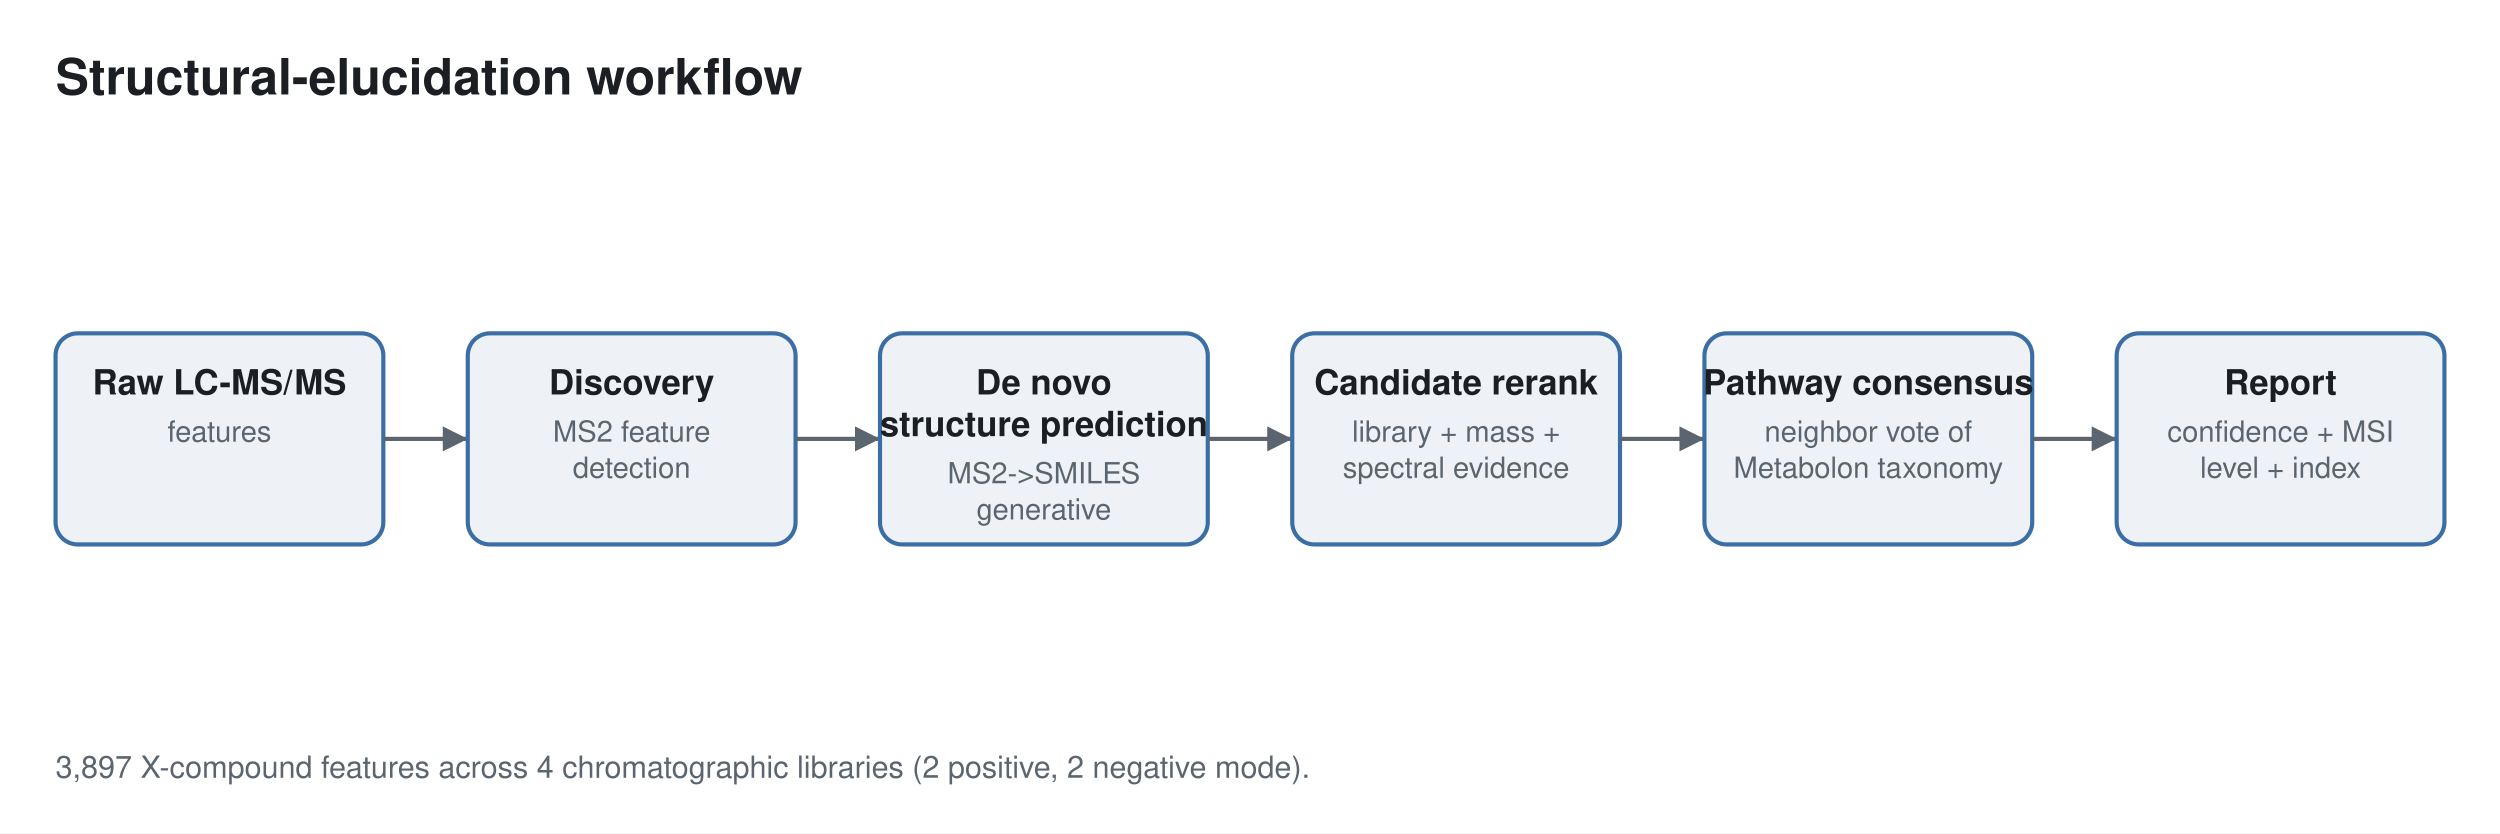
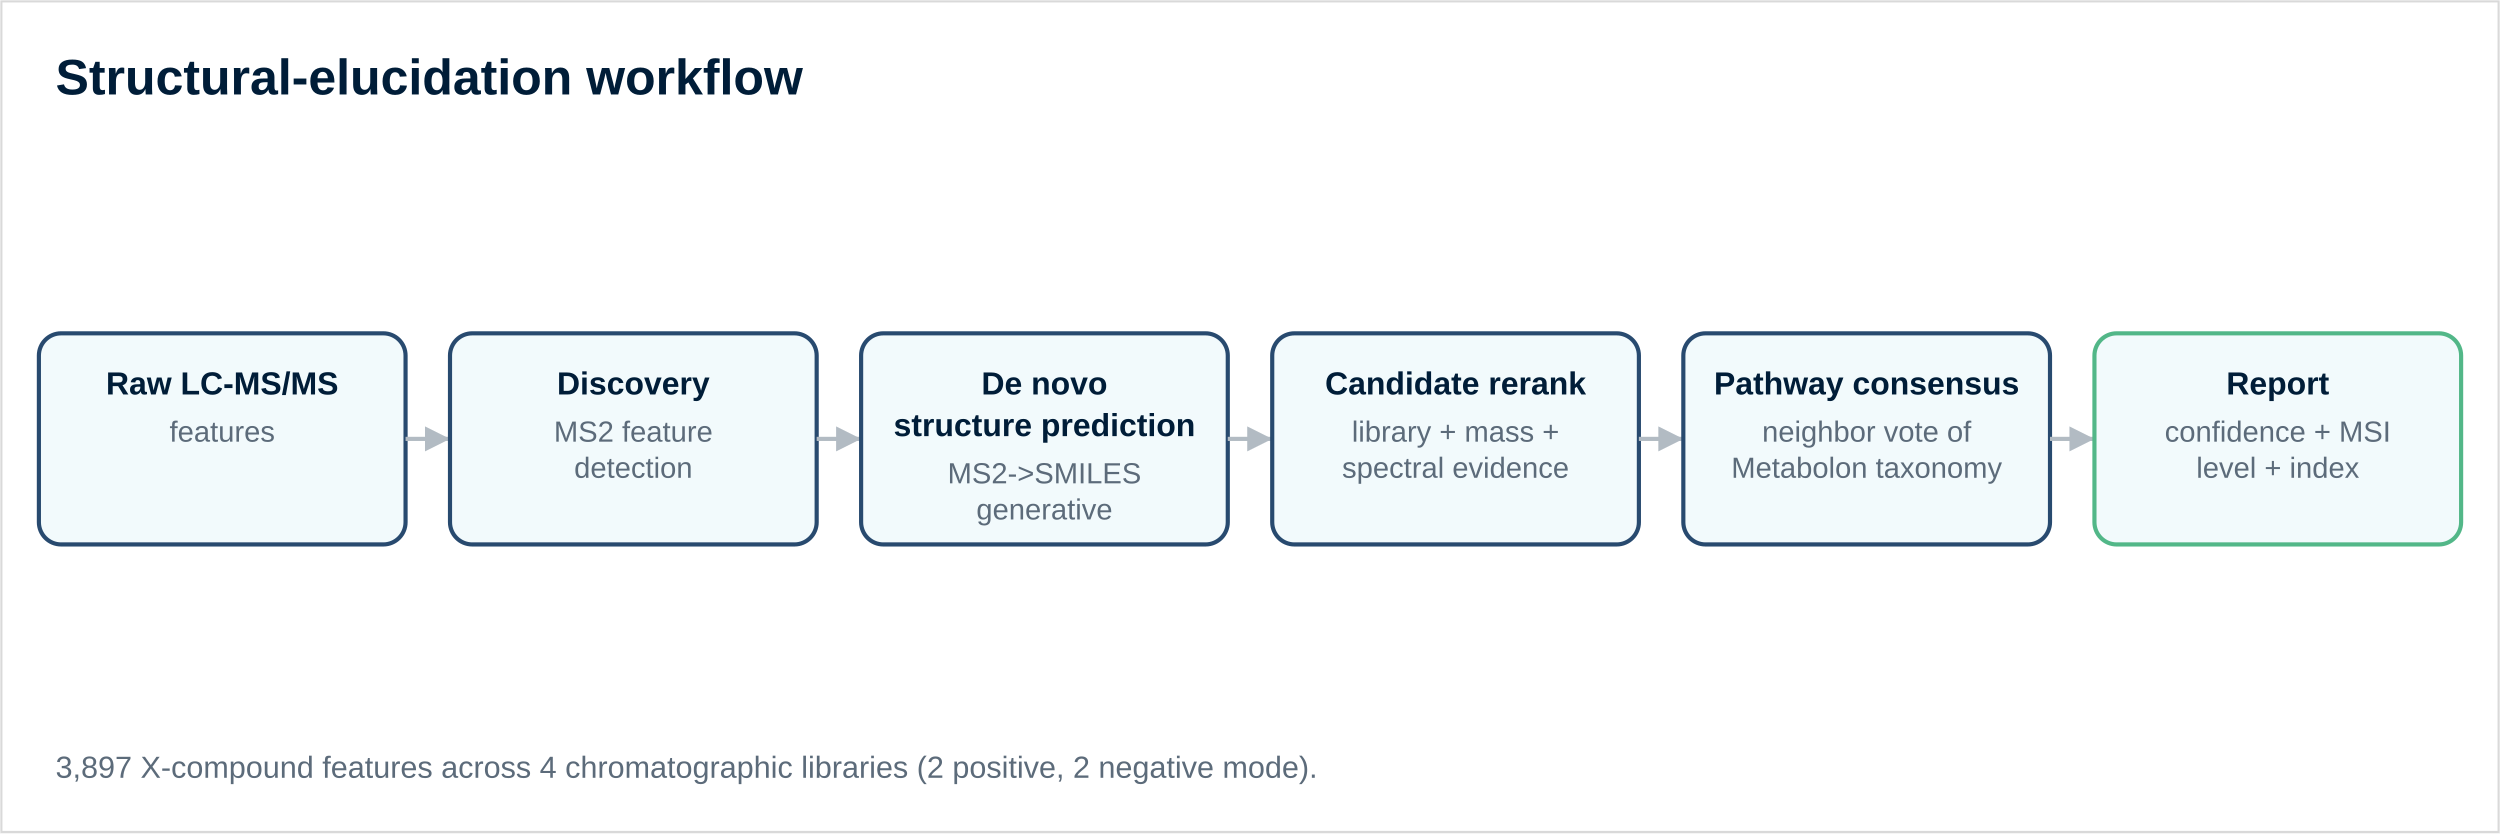
- <svg xmlns="http://www.w3.org/2000/svg" width="900" height="300" viewBox="0 0 900 300" font-family="Helvetica, Arial, sans-serif">
+ <svg xmlns="http://www.w3.org/2000/svg" width="900" height="300" viewBox="0 0 900 300" font-family="Montserrat, Avenir Next, Segoe UI, Arial, sans-serif">
  <defs>
    <marker id="a" markerWidth="8" markerHeight="8" refX="6" refY="3" orient="auto">
-       <path d="M0,0 L6,3 L0,6 Z" fill="#5b6570" />
+       <path d="M0,0 L6,3 L0,6 Z" fill="#B2BBC3" />
    </marker>
  </defs>
-   <rect width="900" height="300" fill="white" />
-   <text x="20" y="34" font-size="18" font-weight="bold" fill="#1b1f24">Structural-elucidation workflow</text>
-   <rect x="20.0" y="120" width="118" height="76" rx="8" fill="#eef2f6" stroke="#3b6ea5" stroke-width="1.5" />
-   <text x="79.0" y="142" font-size="12.5" font-weight="bold" fill="#1b1f24" text-anchor="middle">Raw LC-MS/MS</text>
-   <text x="79.0" y="159" font-size="10.5" fill="#5b6570" text-anchor="middle">features</text>
-   <line x1="138.0" y1="158.0" x2="168.4" y2="158.0" stroke="#5b6570" stroke-width="1.5" marker-end="url(#a)" />
-   <rect x="168.4" y="120" width="118" height="76" rx="8" fill="#eef2f6" stroke="#3b6ea5" stroke-width="1.5" />
-   <text x="227.4" y="142" font-size="12.5" font-weight="bold" fill="#1b1f24" text-anchor="middle">Discovery</text>
-   <text x="227.4" y="159" font-size="10.5" fill="#5b6570" text-anchor="middle">MS2 feature</text>
-   <text x="227.4" y="172" font-size="10.5" fill="#5b6570" text-anchor="middle">detection</text>
-   <line x1="286.4" y1="158.0" x2="316.8" y2="158.0" stroke="#5b6570" stroke-width="1.5" marker-end="url(#a)" />
-   <rect x="316.8" y="120" width="118" height="76" rx="8" fill="#eef2f6" stroke="#3b6ea5" stroke-width="1.5" />
-   <text x="375.8" y="142" font-size="12.5" font-weight="bold" fill="#1b1f24" text-anchor="middle">De novo</text>
-   <text x="375.8" y="157" font-size="12.5" font-weight="bold" fill="#1b1f24" text-anchor="middle">structure prediction</text>
-   <text x="375.8" y="174" font-size="10.5" fill="#5b6570" text-anchor="middle">MS2-&gt;SMILES</text>
-   <text x="375.8" y="187" font-size="10.5" fill="#5b6570" text-anchor="middle">generative</text>
-   <line x1="434.8" y1="158.0" x2="465.2" y2="158.0" stroke="#5b6570" stroke-width="1.5" marker-end="url(#a)" />
-   <rect x="465.2" y="120" width="118" height="76" rx="8" fill="#eef2f6" stroke="#3b6ea5" stroke-width="1.5" />
-   <text x="524.2" y="142" font-size="12.5" font-weight="bold" fill="#1b1f24" text-anchor="middle">Candidate rerank</text>
-   <text x="524.2" y="159" font-size="10.5" fill="#5b6570" text-anchor="middle">library + mass +</text>
-   <text x="524.2" y="172" font-size="10.5" fill="#5b6570" text-anchor="middle">spectral evidence</text>
-   <line x1="583.2" y1="158.0" x2="613.6" y2="158.0" stroke="#5b6570" stroke-width="1.5" marker-end="url(#a)" />
-   <rect x="613.6" y="120" width="118" height="76" rx="8" fill="#eef2f6" stroke="#3b6ea5" stroke-width="1.5" />
-   <text x="672.6" y="142" font-size="12.5" font-weight="bold" fill="#1b1f24" text-anchor="middle">Pathway consensus</text>
-   <text x="672.6" y="159" font-size="10.5" fill="#5b6570" text-anchor="middle">neighbor vote of</text>
-   <text x="672.6" y="172" font-size="10.5" fill="#5b6570" text-anchor="middle">Metabolon taxonomy</text>
-   <line x1="731.6" y1="158.0" x2="762.0" y2="158.0" stroke="#5b6570" stroke-width="1.5" marker-end="url(#a)" />
-   <rect x="762.0" y="120" width="118" height="76" rx="8" fill="#eef2f6" stroke="#3b6ea5" stroke-width="1.5" />
-   <text x="821.0" y="142" font-size="12.5" font-weight="bold" fill="#1b1f24" text-anchor="middle">Report</text>
-   <text x="821.0" y="159" font-size="10.5" fill="#5b6570" text-anchor="middle">confidence + MSI</text>
-   <text x="821.0" y="172" font-size="10.5" fill="#5b6570" text-anchor="middle">level + index</text>
-   <text x="20" y="280" font-size="11" fill="#5b6570">3,897 X-compound features across 4 chromatographic libraries (2 positive, 2 negative mode).</text>
+   <rect width="900" height="300" fill="#FFFFFF" />
+   <rect x="0.5" y="0.5" width="899" height="299" fill="none" stroke="#D9D9D9" stroke-width="0.75" />
+   <text x="20" y="34" font-size="18" font-weight="bold" fill="#001D38">Structural-elucidation workflow</text>
+   <rect x="14" y="120" width="132" height="76" rx="8" fill="#F2FAFC" stroke="#284A6F" stroke-width="1.5" />
+   <text x="80" y="142" font-size="11.5" font-weight="bold" fill="#001D38" text-anchor="middle">Raw LC-MS/MS</text>
+   <text x="80" y="159" font-size="10.5" fill="#5C6B7A" text-anchor="middle">features</text>
+   <line x1="146" y1="158" x2="162" y2="158" stroke="#B2BBC3" stroke-width="1.5" marker-end="url(#a)" />
+   <rect x="162" y="120" width="132" height="76" rx="8" fill="#F2FAFC" stroke="#284A6F" stroke-width="1.5" />
+   <text x="228" y="142" font-size="11.5" font-weight="bold" fill="#001D38" text-anchor="middle">Discovery</text>
+   <text x="228" y="159" font-size="10.5" fill="#5C6B7A" text-anchor="middle">MS2 feature</text>
+   <text x="228" y="172" font-size="10.5" fill="#5C6B7A" text-anchor="middle">detection</text>
+   <line x1="294" y1="158" x2="310" y2="158" stroke="#B2BBC3" stroke-width="1.5" marker-end="url(#a)" />
+   <rect x="310" y="120" width="132" height="76" rx="8" fill="#F2FAFC" stroke="#284A6F" stroke-width="1.5" />
+   <text x="376" y="142" font-size="11.5" font-weight="bold" fill="#001D38" text-anchor="middle">De novo</text>
+   <text x="376" y="157" font-size="11.5" font-weight="bold" fill="#001D38" text-anchor="middle">structure prediction</text>
+   <text x="376" y="174" font-size="10.5" fill="#5C6B7A" text-anchor="middle">MS2-&gt;SMILES</text>
+   <text x="376" y="187" font-size="10.5" fill="#5C6B7A" text-anchor="middle">generative</text>
+   <line x1="442" y1="158" x2="458" y2="158" stroke="#B2BBC3" stroke-width="1.5" marker-end="url(#a)" />
+   <rect x="458" y="120" width="132" height="76" rx="8" fill="#F2FAFC" stroke="#284A6F" stroke-width="1.5" />
+   <text x="524" y="142" font-size="11.5" font-weight="bold" fill="#001D38" text-anchor="middle">Candidate rerank</text>
+   <text x="524" y="159" font-size="10.5" fill="#5C6B7A" text-anchor="middle">library + mass +</text>
+   <text x="524" y="172" font-size="10.5" fill="#5C6B7A" text-anchor="middle">spectral evidence</text>
+   <line x1="590" y1="158" x2="606" y2="158" stroke="#B2BBC3" stroke-width="1.5" marker-end="url(#a)" />
+   <rect x="606" y="120" width="132" height="76" rx="8" fill="#F2FAFC" stroke="#284A6F" stroke-width="1.5" />
+   <text x="672" y="142" font-size="11.5" font-weight="bold" fill="#001D38" text-anchor="middle">Pathway consensus</text>
+   <text x="672" y="159" font-size="10.5" fill="#5C6B7A" text-anchor="middle">neighbor vote of</text>
+   <text x="672" y="172" font-size="10.5" fill="#5C6B7A" text-anchor="middle">Metabolon taxonomy</text>
+   <line x1="738" y1="158" x2="754" y2="158" stroke="#B2BBC3" stroke-width="1.5" marker-end="url(#a)" />
+   <rect x="754" y="120" width="132" height="76" rx="8" fill="#F2FAFC" stroke="#52B788" stroke-width="1.5" />
+   <text x="820" y="142" font-size="11.5" font-weight="bold" fill="#001D38" text-anchor="middle">Report</text>
+   <text x="820" y="159" font-size="10.5" fill="#5C6B7A" text-anchor="middle">confidence + MSI</text>
+   <text x="820" y="172" font-size="10.5" fill="#5C6B7A" text-anchor="middle">level + index</text>
+   <text x="20" y="280" font-size="11" fill="#5C6B7A">3,897 X-compound features across 4 chromatographic libraries (2 positive, 2 negative mode).</text>
</svg>
